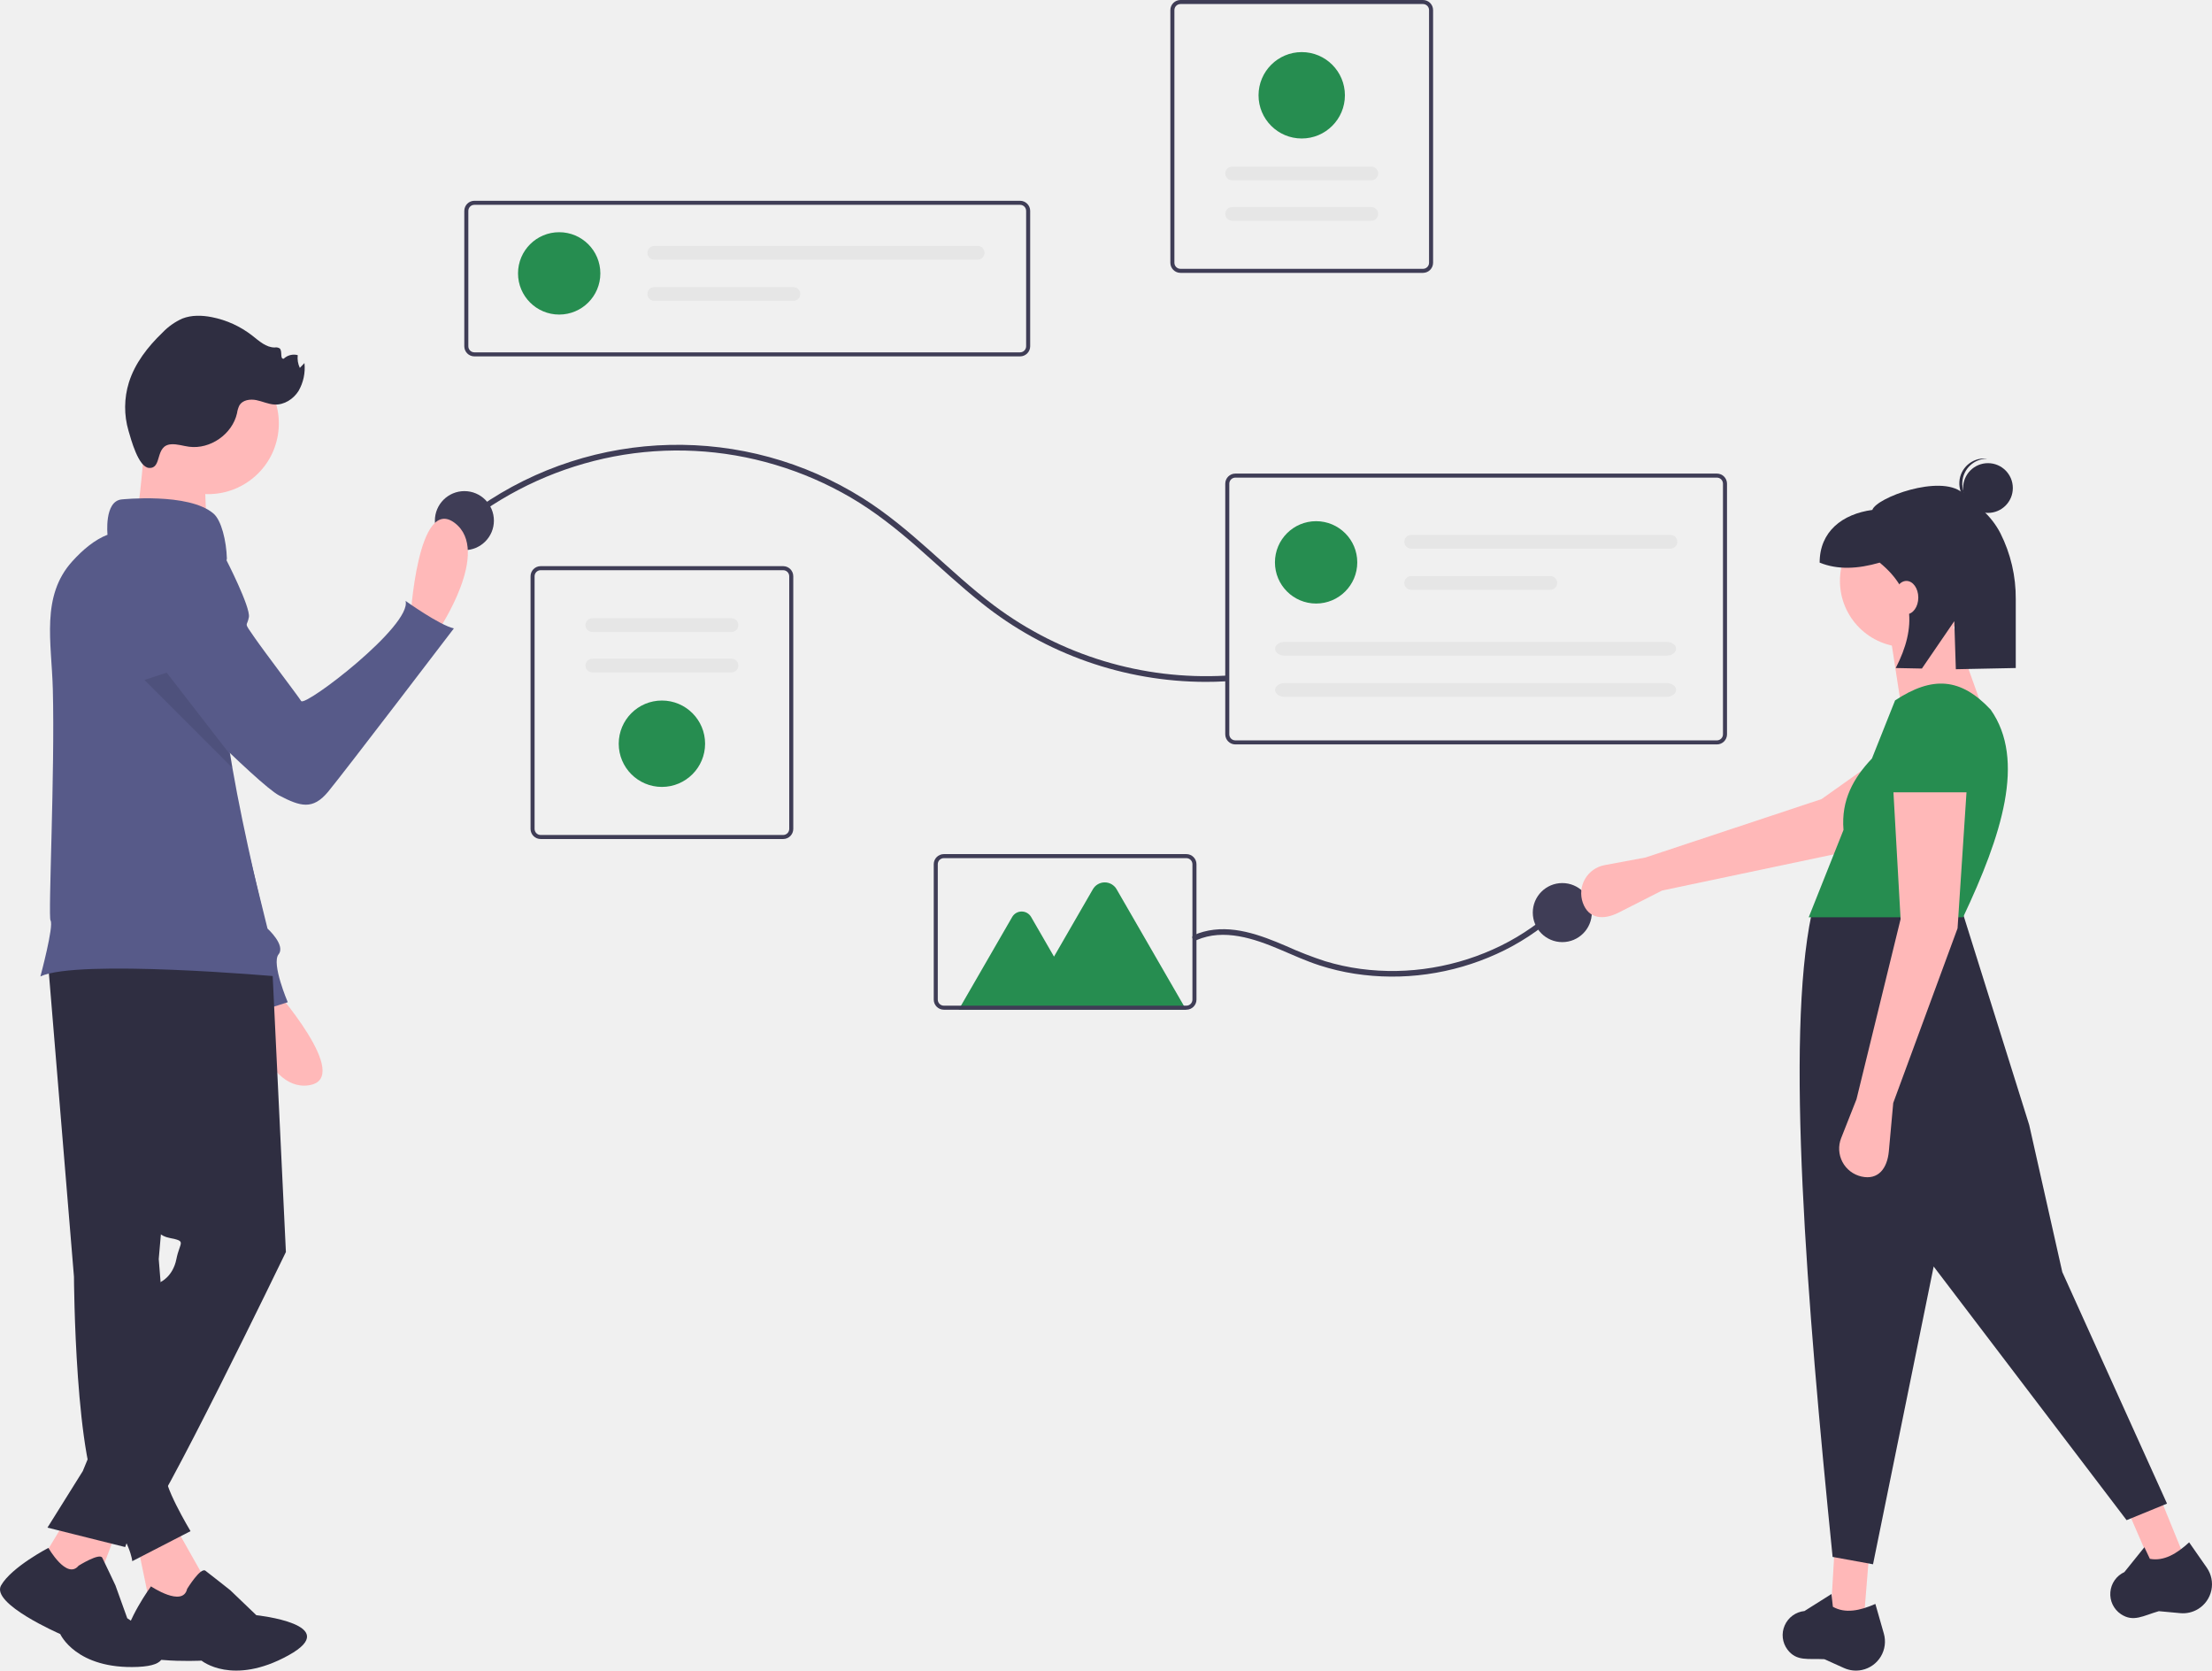
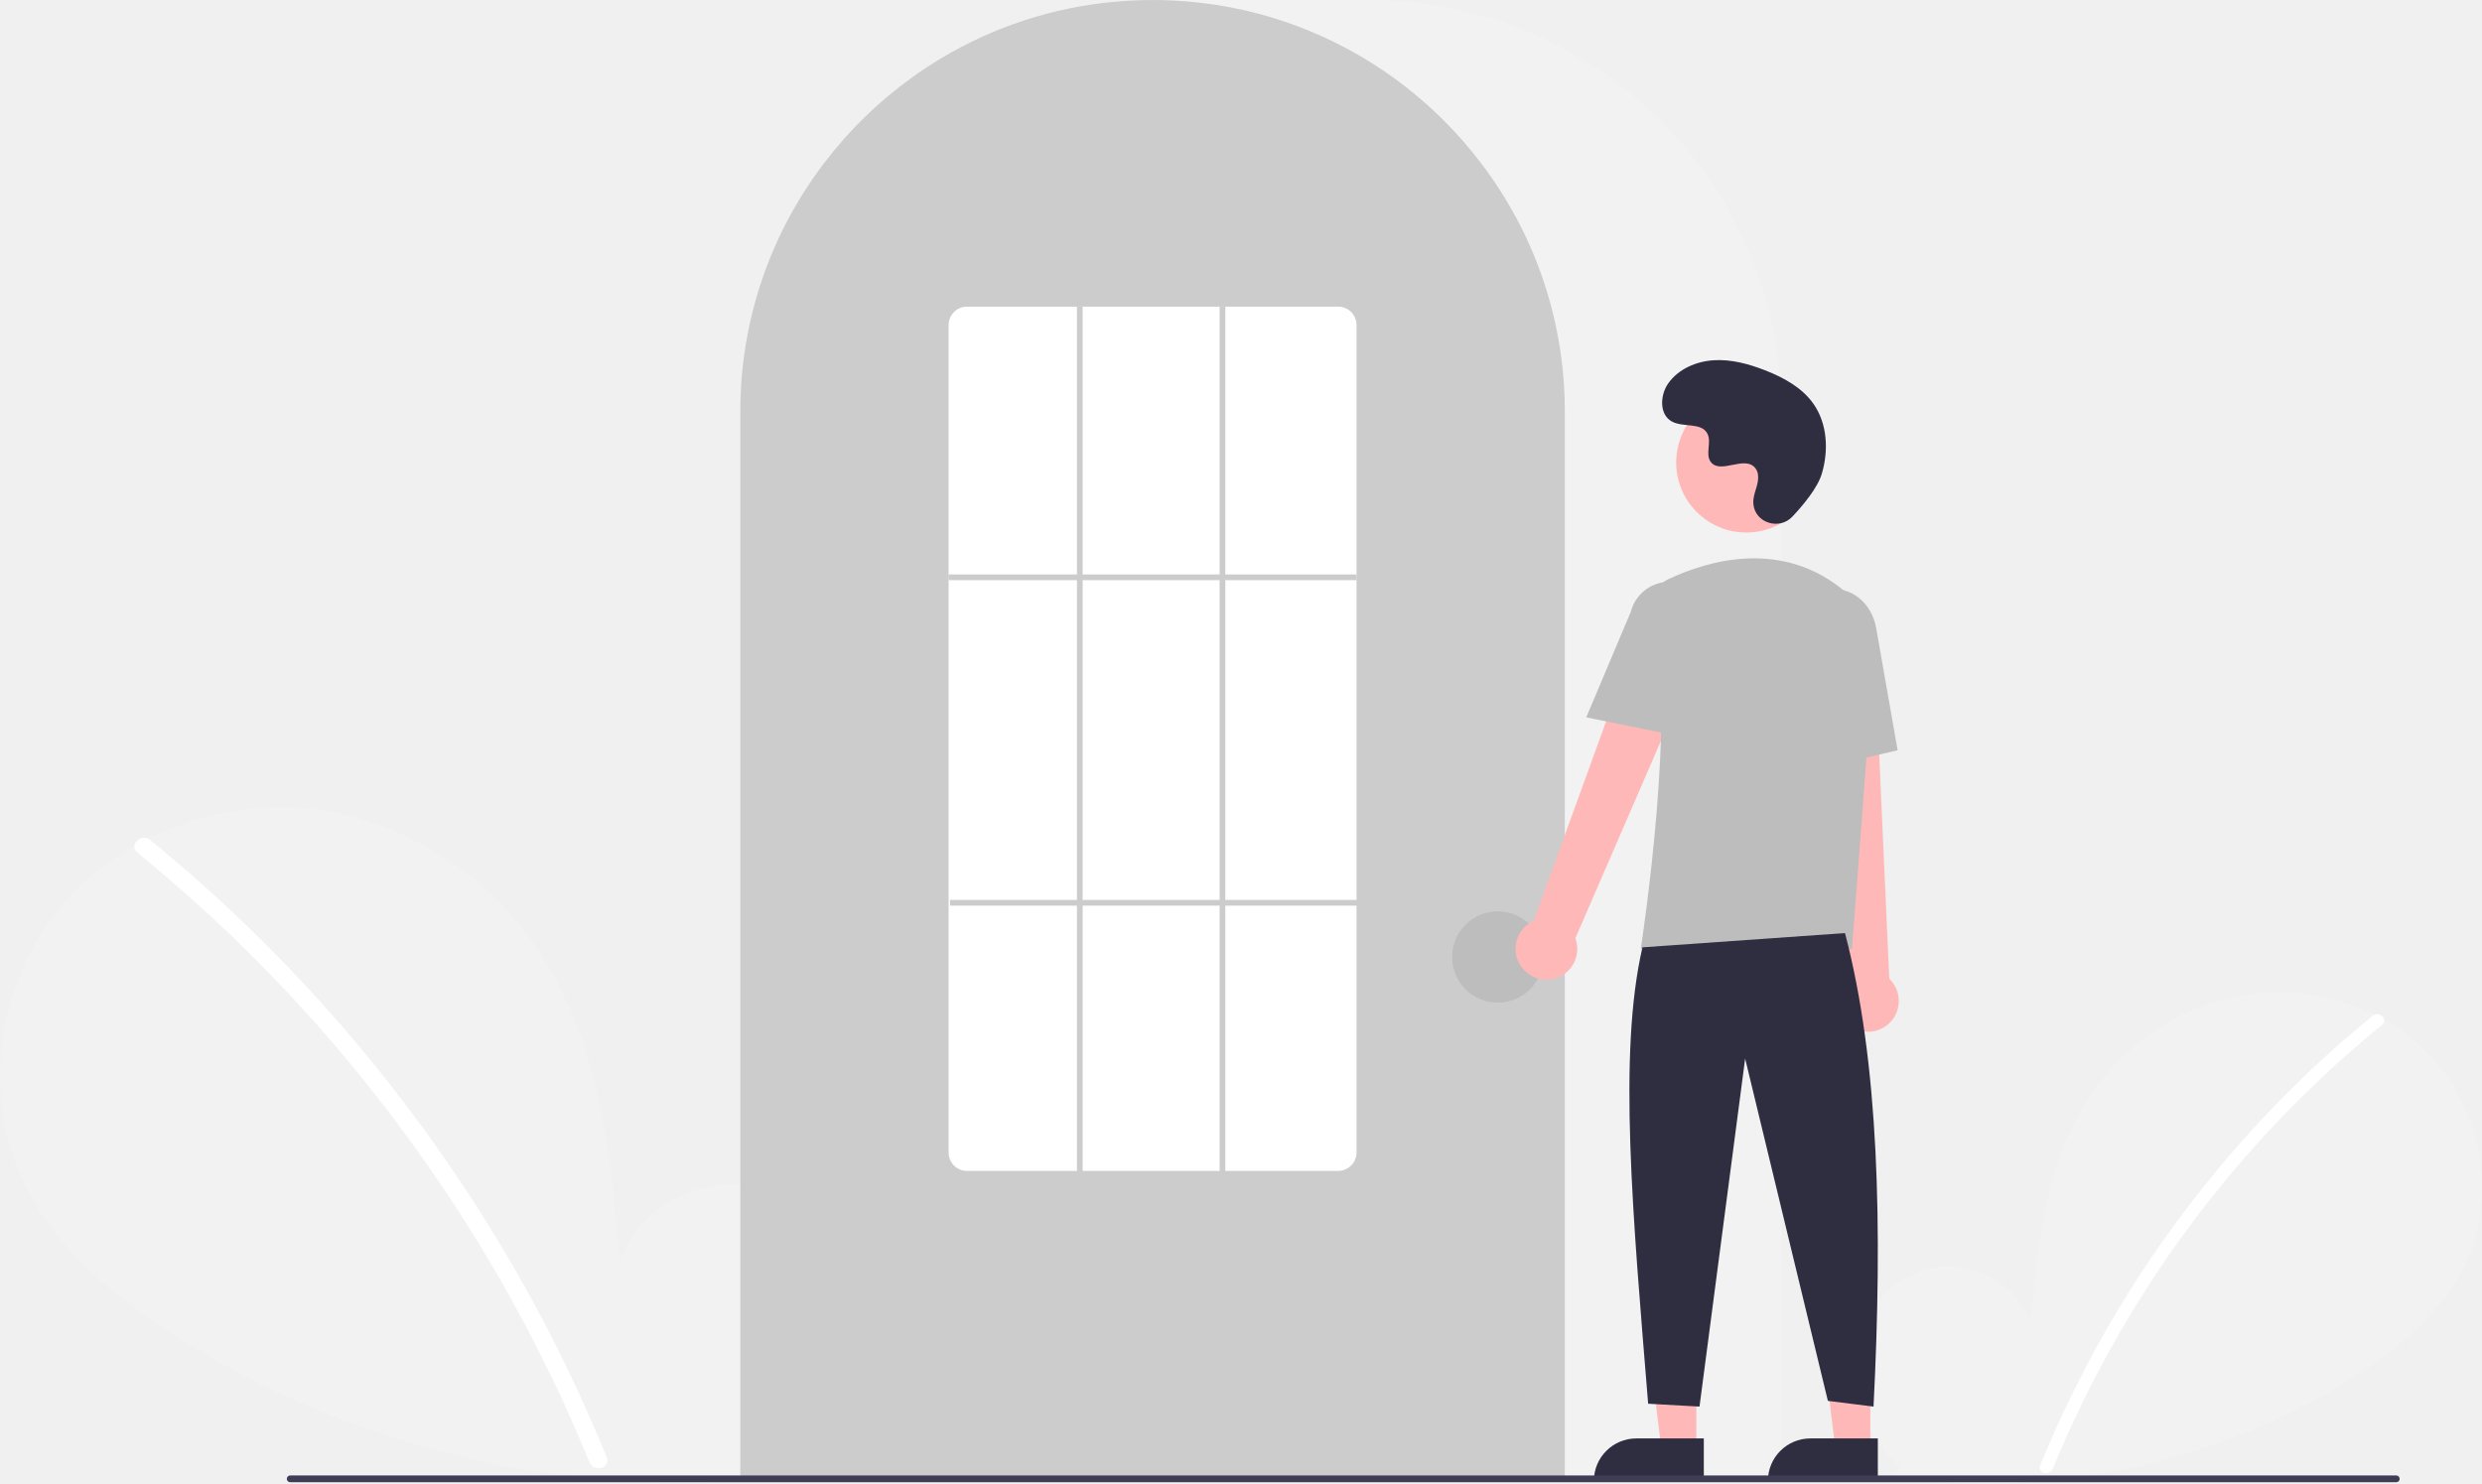
- <svg xmlns="http://www.w3.org/2000/svg" id="bab7d7d3-5265-4add-b9d0-a4ec8bbdc3a5" data-name="Layer 1" width="965.825" height="729.214" viewBox="0 0 965.825 729.214">
-   <path d="M562.481,240.958H324.224a4.417,4.417,0,0,1-4.412-4.412V177.444a4.417,4.417,0,0,1,4.412-4.412H562.481a4.417,4.417,0,0,1,4.412,4.412v59.101A4.417,4.417,0,0,1,562.481,240.958ZM324.224,174.797a2.65,2.65,0,0,0-2.647,2.647v59.101a2.65,2.65,0,0,0,2.647,2.647H562.481a2.65,2.65,0,0,0,2.647-2.647V177.444a2.65,2.65,0,0,0-2.647-2.647Z" transform="translate(-117.0873 -85.39315)" fill="#3f3d56" />
-   <circle cx="244.157" cy="119.334" r="17.973" fill="#268d50" />
-   <path d="M402.753,192.745a2.995,2.995,0,0,0,0,5.991H543.968a2.995,2.995,0,0,0,0-5.991Z" transform="translate(-117.0873 -85.39315)" fill="#e6e6e6" />
-   <path d="M402.753,210.718a2.995,2.995,0,1,0,0,5.991H463.518a2.995,2.995,0,1,0,0-5.991Z" transform="translate(-117.0873 -85.39315)" fill="#e6e6e6" />
-   <path d="M459.044,451.627H353.152a4.417,4.417,0,0,1-4.412-4.412V336.933a4.417,4.417,0,0,1,4.412-4.412H459.044a4.417,4.417,0,0,1,4.412,4.412V447.215A4.417,4.417,0,0,1,459.044,451.627ZM353.152,334.285a2.65,2.65,0,0,0-2.647,2.647V447.215a2.65,2.65,0,0,0,2.647,2.647H459.044a2.65,2.65,0,0,0,2.647-2.647V336.933a2.65,2.65,0,0,0-2.647-2.647Z" transform="translate(-117.0873 -85.39315)" fill="#3f3d56" />
-   <path d="M375.715,355.263a2.995,2.995,0,0,0,0,5.991h60.765a2.995,2.995,0,0,0,0-5.991Z" transform="translate(-117.0873 -85.39315)" fill="#e6e6e6" />
-   <path d="M375.715,372.911a2.995,2.995,0,1,0,0,5.991h60.765a2.995,2.995,0,1,0,0-5.991Z" transform="translate(-117.0873 -85.39315)" fill="#e6e6e6" />
-   <path d="M406.098,428.885A18.855,18.855,0,1,1,424.953,410.03,18.876,18.876,0,0,1,406.098,428.885Z" transform="translate(-117.0873 -85.39315)" fill="#268d50" />
-   <path d="M632.513,85.393H738.405a4.417,4.417,0,0,1,4.412,4.412V200.088a4.417,4.417,0,0,1-4.412,4.412H632.513a4.417,4.417,0,0,1-4.412-4.412V89.805A4.417,4.417,0,0,1,632.513,85.393ZM738.405,202.735a2.65,2.65,0,0,0,2.647-2.647V89.805a2.65,2.65,0,0,0-2.647-2.647H632.513a2.65,2.65,0,0,0-2.647,2.647V200.088a2.65,2.65,0,0,0,2.647,2.647Z" transform="translate(-117.0873 -85.39315)" fill="#3f3d56" />
-   <path d="M715.842,181.758a2.995,2.995,0,1,0,0-5.991H655.077a2.995,2.995,0,1,0,0,5.991Z" transform="translate(-117.0873 -85.39315)" fill="#e6e6e6" />
-   <path d="M715.842,164.109a2.995,2.995,0,1,0,0-5.991H655.077a2.995,2.995,0,1,0,0,5.991Z" transform="translate(-117.0873 -85.39315)" fill="#e6e6e6" />
-   <path d="M685.459,108.135a18.855,18.855,0,1,1-18.855,18.855A18.876,18.876,0,0,1,685.459,108.135Z" transform="translate(-117.0873 -85.39315)" fill="#268d50" />
-   <path d="M321.172,313.551a150.953,150.953,0,0,1,63.905-28.889,148.77,148.77,0,0,1,70.528,3.624,150.459,150.459,0,0,1,32.912,14.261c10.559,6.173,20.1,13.771,29.28,21.816,9.299,8.15,18.293,16.663,28.001,24.336a156.871,156.871,0,0,0,97.604,34.335q4.397.007,8.787-.242c1.587-.087,1.597-2.567,0-2.48a154.343,154.343,0,0,1-100.896-30.488c-10.062-7.524-19.249-16.126-28.628-24.463-9.093-8.082-18.43-15.944-28.746-22.437a151.858,151.858,0,0,0-167.662,3.822c-2.328,1.619-4.602,3.31-6.839,5.052-1.258.979.508,2.722,1.753,1.753Z" transform="translate(-117.0873 -85.39315)" fill="#3f3d56" />
-   <circle cx="202.769" cy="227.257" r="12.886" fill="#3f3d56" />
-   <circle cx="682.146" cy="398.345" r="12.886" fill="#3f3d56" />
-   <path d="M866.739,410.334H656.482a4.417,4.417,0,0,1-4.412-4.412v-109.4A4.417,4.417,0,0,1,656.482,292.11h210.257a4.417,4.417,0,0,1,4.412,4.412v109.4A4.417,4.417,0,0,1,866.739,410.334ZM656.482,293.875a2.65,2.65,0,0,0-2.647,2.647v109.4a2.65,2.65,0,0,0,2.647,2.647h210.257a2.65,2.65,0,0,0,2.647-2.647v-109.4a2.65,2.65,0,0,0-2.647-2.647Z" transform="translate(-117.0873 -85.39315)" fill="#3f3d56" />
-   <circle cx="574.65" cy="245.471" r="17.973" fill="#268d50" />
-   <path d="M733.246,318.883a2.995,2.995,0,1,0,0,5.991H846.461a2.995,2.995,0,1,0,0-5.991Z" transform="translate(-117.0873 -85.39315)" fill="#e6e6e6" />
-   <path d="M733.246,336.856a2.995,2.995,0,1,0,0,5.991h60.765a2.995,2.995,0,1,0,0-5.991Z" transform="translate(-117.0873 -85.39315)" fill="#e6e6e6" />
-   <path d="M677.952,365.589c-2.279,0-4.133,1.344-4.133,2.995s1.854,2.995,4.133,2.995H844.785c2.279,0,4.133-1.344,4.133-2.995s-1.854-2.995-4.133-2.995Z" transform="translate(-117.0873 -85.39315)" fill="#e6e6e6" />
-   <path d="M677.952,383.562c-2.279,0-4.133,1.344-4.133,2.995s1.854,2.995,4.133,2.995H844.785c2.279,0,4.133-1.344,4.133-2.995s-1.854-2.995-4.133-2.995Z" transform="translate(-117.0873 -85.39315)" fill="#e6e6e6" />
-   <path d="M639.58,495.734c11.862-5.146,25.105-.66,36.286,4.083,5.758,2.443,11.455,5.05,17.414,6.979a99.26,99.26,0,0,0,15.353,3.638,108.498,108.498,0,0,0,31.539.193,110.124,110.124,0,0,0,30.437-8.85,102.921,102.921,0,0,0,26.342-17.223q1.497-1.352,2.936-2.767c1.142-1.119-.612-2.871-1.753-1.753a99.998,99.998,0,0,1-25.698,18.141,107.649,107.649,0,0,1-29.857,9.592,105.438,105.438,0,0,1-31.462.543,99.05,99.05,0,0,1-15.405-3.349,162.963,162.963,0,0,1-17.002-6.603c-11.285-4.846-23.823-9.592-36.223-6.25a30.212,30.212,0,0,0-4.16,1.485c-1.46.633-.199,2.77,1.251,2.141Z" transform="translate(-117.0873 -85.39315)" fill="#3f3d56" />
-   <path d="M634.998,526.146H535.661l23.377-40.491a4.774,4.774,0,0,1,8.268,0l9.986,17.297L594.274,473.541a5.977,5.977,0,0,1,10.352,0Z" transform="translate(-117.0873 -85.39315)" fill="#268d50" />
-   <path d="M635.091,526.135H529.199a4.417,4.417,0,0,1-4.412-4.412V462.621a4.417,4.417,0,0,1,4.412-4.412H635.091a4.417,4.417,0,0,1,4.412,4.412v59.101A4.417,4.417,0,0,1,635.091,526.135ZM529.199,459.974a2.65,2.65,0,0,0-2.647,2.647v59.101a2.65,2.65,0,0,0,2.647,2.647H635.091a2.65,2.65,0,0,0,2.647-2.647V462.621a2.65,2.65,0,0,0-2.647-2.647Z" transform="translate(-117.0873 -85.39315)" fill="#3f3d56" />
-   <path d="M842.785,474.12l-18.875,9.585c-6.737,3.421-13.239,2.836-15.728-4.297v0A12.481,12.481,0,0,1,817.675,463.025l17.939-3.349,76.829-25.49,46.54-33.001,17.061,27.181L922.268,457.384Z" transform="translate(-117.0873 -85.39315)" fill="#ffb8b8" />
-   <polygon points="813.808 706.872 799.366 704.465 800.971 677.187 816.215 677.187 813.808 706.872" fill="#ffb8b8" />
-   <polygon points="953.968 680.229 939.992 684.589 929.131 659.516 942.738 652.646 953.968 680.229" fill="#ffb8b8" />
-   <path d="M1063.272,741.721l-17.65,7.221L961.382,638.225,934.906,768.196l-17.65-3.209C905.934,652.935,896.701,538.643,908.03,484.587l65.386-2.808,29.685,94.67,14.441,64.183Z" transform="translate(-117.0873 -85.39315)" fill="#2f2e41" />
-   <path d="M930.1,814.326h0a12.672,12.672,0,0,1-7.855-.835l-8.579-3.86c-7.193-.369-12.091,1.063-16.096-4.163a10.496,10.496,0,0,1-1.225-10.582h0a10.569,10.569,0,0,1,8.631-6.28l11.783-7.425.618,5.566c5.385,3.051,11.779,1.733,18.554-1.237l3.698,12.944A12.672,12.672,0,0,1,930.1,814.326Z" transform="translate(-117.0873 -85.39315)" fill="#2f2e41" />
-   <path d="M1076.774,787.774h0a12.672,12.672,0,0,1-7.701,1.761l-9.367-.865c-6.923,1.987-11.091,4.932-16.576,1.29a10.496,10.496,0,0,1-4.595-9.61h0a10.569,10.569,0,0,1,6.124-8.743l8.733-10.849,2.392,5.064c6.084,1.137,11.704-2.186,17.147-7.195l7.701,11.041A12.672,12.672,0,0,1,1076.774,787.774Z" transform="translate(-117.0873 -85.39315)" fill="#2f2e41" />
-   <circle cx="832.26" cy="253.579" r="28.882" fill="#ffb8b8" />
-   <polygon points="867.561 314.553 829.853 306.53 825.04 275.241 851.515 269.625 867.561 314.553" fill="#ffb8b8" />
-   <path d="M974.218,485.791H906.826L922.017,447.653c-1.104-13.123,4.458-22.775,12.418-31.178l10.099-25.355c16.317-10.739,28.619-9.937,41.719,4.011C1001.784,417.123,991.034,450.18,974.218,485.791Z" transform="translate(-117.0873 -85.39315)" fill="#268d50" />
-   <path d="M943.732,566.822l-1.917,21.082c-.684,7.525-4.636,12.721-12.001,11.037h0a12.481,12.481,0,0,1-8.828-16.75l6.7-16.974L946.941,486.593l-3.209-56.962h32.092l-4.011,60.974Z" transform="translate(-117.0873 -85.39315)" fill="#ffb8b8" />
-   <path d="M978.23,431.235H941.325l2.587-24.075a16.701,16.701,0,0,1,15.853-15.999h0a16.701,16.701,0,0,1,17.522,16.026Z" transform="translate(-117.0873 -85.39315)" fill="#268d50" />
-   <circle cx="868.006" cy="213.025" r="10.856" fill="#2f2e41" />
-   <path d="M973.907,295.761a10.848,10.848,0,0,1,10.851-10.147c-.224-.028-.446-.063-.675-.078a10.856,10.856,0,0,0-1.393,21.667c.229.015.453.009.679.009A10.848,10.848,0,0,1,973.907,295.761Z" transform="translate(-117.0873 -85.39315)" fill="#2f2e41" />
-   <path d="M973.846,300.396c-9.682-8.032-37.452,2.176-39.244,7.576-13.093,1.784-23.005,9.423-23.005,23.005v0c7.784,3.189,16.637,2.796,26.207,0,15.255,12.432,16.301,28.06,7.023,46.011l11.414.228,14.148-20.678.677,20.974,26.163-.525V346.932a62.841,62.841,0,0,0-6.71-28.79C986.441,310.221,980.114,305.596,973.846,300.396Z" transform="translate(-117.0873 -85.39315)" fill="#2f2e41" />
-   <ellipse cx="832.396" cy="260.84" rx="5.191" ry="7.268" fill="#ffb8b8" />
-   <path d="M296.282,355.456s3.125-54.09,19.348-41.8-7.085,46.816-7.085,46.816Z" transform="translate(-117.0873 -85.39315)" fill="#ffb9b9" />
-   <path d="M235.923,515.9s36.038,40.457,15.875,43.238-28.094-38.114-28.094-38.114Z" transform="translate(-117.0873 -85.39315)" fill="#ffb9b9" />
-   <path d="M188.897,324.395h0A23.734,23.734,0,0,1,206.36,344.045l11.463,81.591,16.07,65.084s8.035,7.232,4.821,11.249,4.018,20.891,4.018,20.891l-20.088,6.428s-2.411-16.874-6.428-17.677c-3.531-.706-43.055-106.289-52.581-131.867-1.314-3.527-2.057-5.533-2.057-5.533S163.185,320.378,188.897,324.395Z" transform="translate(-117.0873 -85.39315)" fill="#575a89" />
-   <path d="M192.566,749.885l12.338,21.865c9.555,20.4,1.064,24.105-22.363,13.993l-5.34-25.818Z" transform="translate(-117.0873 -85.39315)" fill="#ffb9b9" />
-   <path d="M198.792,778.945s5.857-9.536,7.976-7.94,10.856,8.513,10.856,8.513L229.005,790.419s38.453,4.065,14.019,17.539-37.937,2.302-37.937,2.302-34.222,1.78-33.67-7.768,11.589-24.654,11.589-24.654S196.916,787.164,198.792,778.945Z" transform="translate(-117.0873 -85.39315)" fill="#2f2e41" />
-   <path d="M137.815,502.732,149.382,642.695s.386,83.67,12.724,99.864S174.83,766.85,174.83,766.85l25.448-13.11s-13.11-21.844-10.41-25.188a18.638,18.638,0,0,0,3.47-7.2l-6.94-86.369,13.11-150.374Z" transform="translate(-117.0873 -85.39315)" fill="#2f2e41" />
-   <path d="M155.551,766.85" transform="translate(-117.0873 -85.39315)" fill="none" stroke="#3f3d56" stroke-miterlimit="10" />
-   <polygon points="52.344 664.492 41.548 693.024 17.064 682.788 29.981 661.407 52.344 664.492" fill="#ffb9b9" />
-   <path d="M151.421,768.807s9.183-5.739,10.331-3.444,5.739,12.052,5.739,12.052l5.165,14.348s31.566,20.087,4.591,21.235-33.861-14.348-33.861-14.348S112.968,785.451,117.559,777.416s20.661-16.368,20.661-16.368S146.255,775.12,151.421,768.807Z" transform="translate(-117.0873 -85.39315)" fill="#2f2e41" />
-   <path d="M235.751,503.117l6.169,128.782s-56.294,116.443-62.463,119.528a15.488,15.488,0,0,0-7.711,9.254l-33.931-8.483,15.423-24.677,33.931-82.513s5.398-2.313,6.94-10.025,4.627-7.711-3.085-9.254-7.711-9.254-7.711-9.254L157.865,499.262Z" transform="translate(-117.0873 -85.39315)" fill="#2f2e41" />
-   <circle cx="207.989" cy="270.231" r="30.846" transform="translate(-209.1556 346.8549) rotate(-80.78252)" fill="#ffb9b9" />
-   <path d="M180.613,272.159s-2.313,39.329-5.398,43.184,32.388,3.085,32.388,3.085-2.313-33.159,0-36.244S180.613,272.159,180.613,272.159Z" transform="translate(-117.0873 -85.39315)" fill="#ffb9b9" />
-   <path d="M238.061,511.601s-87.14-7.71-103.33,0c0,0,5.96-22.11,4.42-24.42-1.12-1.69,1.97-64.67,1-101-.55-20.5-5.28-40.52,8.47-55.74,4.68-5.17,9.9-9.51,15.41-11.63,0,0-1.54-14.65,6.17-15.42,0,0,29.31-3.09,40.1,6.17,3.45,2.94,5.62,11.9,5.85,19.62-5.34,26.26-3.45,55.4,1.45,85.63.3,1.92.63,3.85.96,5.78C223.761,450.571,231.621,481.481,238.061,511.601Z" transform="translate(-117.0873 -85.39315)" fill="#575a89" />
-   <path d="M191.875,279.32c2.609-.156,5.156.726,7.746,1.07,9.268,1.23,18.91-5.495,20.956-14.618a11.216,11.216,0,0,1,1.072-3.492c1.426-2.329,4.675-2.773,7.353-2.237s5.216,1.789,7.944,1.932c4.211.221,8.254-2.371,10.498-5.941a20.148,20.148,0,0,0,2.577-12.169l-2.019,2.119a10.254,10.254,0,0,1-.914-5.573,6.467,6.467,0,0,0-6.125,1.567c-1.78.189-.437-3.302-1.759-4.508a3.059,3.059,0,0,0-2.152-.403c-3.787.037-6.85-2.86-9.834-5.192a41.789,41.789,0,0,0-17.65-8.051c-4.276-.834-8.823-.968-12.878.624a27.51,27.51,0,0,0-8.697,6.169c-6.349,6.105-11.971,13.278-14.612,21.68a36.497,36.497,0,0,0-.175,21.163c1.064,3.592,4.272,15.894,8.967,16.18C188.073,290.001,184.531,279.758,191.875,279.32Z" transform="translate(-117.0873 -85.39315)" fill="#2f2e41" />
-   <path d="M204.643,328.181l11.051,1.184s10.848,21.046,10.06,25.436-2.503,1.725,2.379,8.748,18.738,25.178,20.453,27.843,48.489-33.022,45.581-43.714c0,0,14.772,10.598,21.101,12.008,0,0-48.203,63.218-54.921,71.308s-12.123,6.429-21.355,1.632-55.933-52.644-55.933-52.644Z" transform="translate(-117.0873 -85.39315)" fill="#575a89" />
-   <path d="M218.561,420.591l-38.41-38.41,9.72-3.17,27.73,35.8C217.901,416.731,218.231,418.661,218.561,420.591Z" transform="translate(-117.0873 -85.39315)" opacity="0.1" style="isolation:isolate" />
+ <svg xmlns="http://www.w3.org/2000/svg" id="b368e7d6-7c4a-408c-9a35-0514749a7e1a" data-name="Layer 1" width="870" height="520.139" viewBox="0 0 870 520.139">
+   <path d="M831.092,704.187c-11.138-9.412-17.904-24.28-16.13-38.754s12.764-27.78,27.018-30.854,30.504,5.435,34.834,19.359c2.383-26.846,5.129-54.818,19.402-77.68,12.924-20.701,35.309-35.514,59.569-38.164s49.803,7.359,64.933,26.507,18.835,46.985,8.238,68.969c-7.806,16.195-22.188,28.247-37.257,38.052a240.452,240.452,0,0,1-164.454,35.977Z" transform="translate(-165 -189.9307)" fill="#f2f2f2" />
+   <path d="M996.728,546.01a393.414,393.414,0,0,0-54.826,54.442,394.561,394.561,0,0,0-61.752,103.194c-1.112,2.725,3.313,3.911,4.412,1.216A392.342,392.342,0,0,1,999.963,549.245c2.284-1.86-.97-5.08-3.236-3.236Z" transform="translate(-165 -189.9307)" fill="#fff" />
+   <path d="M445.067,701.63c15.299-12.927,24.591-33.348,22.154-53.228s-17.531-38.156-37.11-42.377-41.897,7.464-47.844,26.59c-3.273-36.873-7.044-75.292-26.648-106.693-17.751-28.433-48.497-48.778-81.818-52.418s-68.404,10.107-89.185,36.407-25.869,64.535-11.315,94.729c10.722,22.243,30.475,38.797,51.172,52.264,66.03,42.965,147.939,60.884,225.877,49.415" transform="translate(-165 -189.9307)" fill="#f2f2f2" />
+   <path d="M217.567,484.373a540.355,540.355,0,0,1,75.304,74.777A548.076,548.076,0,0,1,352.257,647.04a545.835,545.835,0,0,1,25.43,53.846c1.527,3.743-4.55,5.372-6.06,1.671a536.36,536.36,0,0,0-49.009-92.727A539.734,539.734,0,0,0,256.889,528.632a538.441,538.441,0,0,0-43.766-39.815c-3.138-2.555,1.332-6.978,4.444-4.444Z" transform="translate(-165 -189.9307)" fill="#fff" />
+   <path d="M789.5,708.931h-365v-374.5c0-79.678,64.822-144.5,144.5-144.5h76c79.677,0,144.5,64.822,144.5,144.5Z" transform="translate(-165 -189.9307)" fill="#f2f2f2" />
+   <path d="M713.5,708.931h-289v-374.5a143.382,143.382,0,0,1,27.596-84.944c.664-.905,1.326-1.798,2.009-2.681a144.466,144.466,0,0,1,30.754-29.851c.66-.48,1.322-.952,1.994-1.423a144.16,144.16,0,0,1,31.472-16.459c.661-.25,1.334-.501,2.007-.742a144.02,144.02,0,0,1,31.108-7.336c.658-.09,1.333-.16,2.008-.23a146.288,146.288,0,0,1,31.105,0c.673.07,1.349.141,2.014.231a143.995,143.995,0,0,1,31.1,7.335c.673.241,1.346.492,2.009.743a143.799,143.799,0,0,1,31.106,16.216c.672.461,1.344.933,2.006,1.405a145.987,145.987,0,0,1,18.384,15.564,144.305,144.305,0,0,1,12.724,14.551c.681.88,1.343,1.773,2.005,2.677A143.382,143.382,0,0,1,713.5,334.431Z" transform="translate(-165 -189.9307)" fill="#ccc" />
+   <circle cx="525" cy="335.5" r="16" fill="#bdbdbd" />
+   <polygon points="594.599 507.783 582.339 507.783 576.506 460.495 594.601 460.496 594.599 507.783" fill="#ffb8b8" />
+   <path d="M573.582,504.28h23.644a0,0,0,0,1,0,0v14.887a0,0,0,0,1,0,0H558.695a0,0,0,0,1,0,0v0a14.887,14.887,0,0,1,14.887-14.887Z" fill="#2f2e41" />
+   <polygon points="655.599 507.783 643.339 507.783 637.506 460.495 655.601 460.496 655.599 507.783" fill="#ffb8b8" />
+   <path d="M634.582,504.28h23.644a0,0,0,0,1,0,0v14.887a0,0,0,0,1,0,0H619.695a0,0,0,0,1,0,0v0a14.887,14.887,0,0,1,14.887-14.887Z" fill="#2f2e41" />
+   <path d="M698.098,528.6a10.743,10.743,0,0,1,4.511-15.843l41.676-114.867L764.791,409.082,717.206,518.853a10.801,10.801,0,0,1-19.109,9.748Z" transform="translate(-165 -189.9307)" fill="#ffb8b8" />
+   <path d="M814.336,550.184a10.743,10.743,0,0,1-2.893-16.217L798.533,412.458l23.338,1.066L827.236,533.045a10.801,10.801,0,0,1-12.9,17.139Z" transform="translate(-165 -189.9307)" fill="#ffb8b8" />
+   <circle cx="612.106" cy="162.123" r="24.561" fill="#ffb8b8" />
+   <path d="M814.18,522.549H740.133l.089-.576c.133-.861,13.197-86.439,3.562-114.436a11.813,11.813,0,0,1,6.069-14.584h0c13.772-6.485,40.208-14.471,62.52,4.909a28.234,28.234,0,0,1,9.459,23.396Z" transform="translate(-165 -189.9307)" fill="#bdbdbd" />
+   <path d="M754.354,448.181,721.018,441.418l15.626-37.03a13.997,13.997,0,0,1,27.106,6.998Z" transform="translate(-165 -189.9307)" fill="#bdbdbd" />
+   <path d="M797.05,460.739l-2.004-45.941c-1.52-8.636,3.424-16.8,11.027-18.135,7.605-1.33,15.032,4.66,16.558,13.36l7.533,42.928Z" transform="translate(-165 -189.9307)" fill="#bdbdbd" />
+   <path d="M811.716,517.049c11.915,45.377,13.214,103.069,10,166l-16-2-29-120-16,122-18-1c-5.377-66.03-10.613-122.715-2-160Z" transform="translate(-165 -189.9307)" fill="#2f2e41" />
+   <path d="M793.289,371.035c-4.582,4.881-13.091,2.261-13.688-4.407a8.055,8.055,0,0,1,.01-1.556c.308-2.954,2.015-5.635,1.606-8.754a4.59,4.59,0,0,0-.84-2.149c-3.651-4.889-12.222,2.187-15.668-2.239-2.113-2.714.371-6.987-1.251-10.021-2.14-4.004-8.479-2.029-12.454-4.221-4.423-2.439-4.158-9.225-1.247-13.353,3.551-5.034,9.776-7.72,15.923-8.107s12.253,1.275,17.992,3.511c6.521,2.541,12.988,6.054,17.001,11.788,4.88,6.973,5.35,16.348,2.909,24.502C802.098,360.99,797.031,367.049,793.289,371.035Z" transform="translate(-165 -189.9307)" fill="#2f2e41" />
+   <path d="M1004.982,709.574h-738.294a1.191,1.191,0,0,1,0-2.381h738.294a1.191,1.191,0,0,1,0,2.381Z" transform="translate(-165 -189.9307)" fill="#3f3d56" />
+   <path d="M634,600.431H504a6.465,6.465,0,0,1-6.5-6.415V303.846a6.465,6.465,0,0,1,6.5-6.415H634a6.465,6.465,0,0,1,6.5,6.415V594.015A6.465,6.465,0,0,1,634,600.431Z" transform="translate(-165 -189.9307)" fill="#fff" />
+   <rect x="332.5" y="201.39" width="143" height="2" fill="#ccc" />
+   <rect x="333" y="315.5" width="143" height="2" fill="#ccc" />
+   <rect x="377.5" y="107.5" width="2" height="304" fill="#ccc" />
+   <rect x="427.5" y="107.5" width="2" height="304" fill="#ccc" />
</svg>
